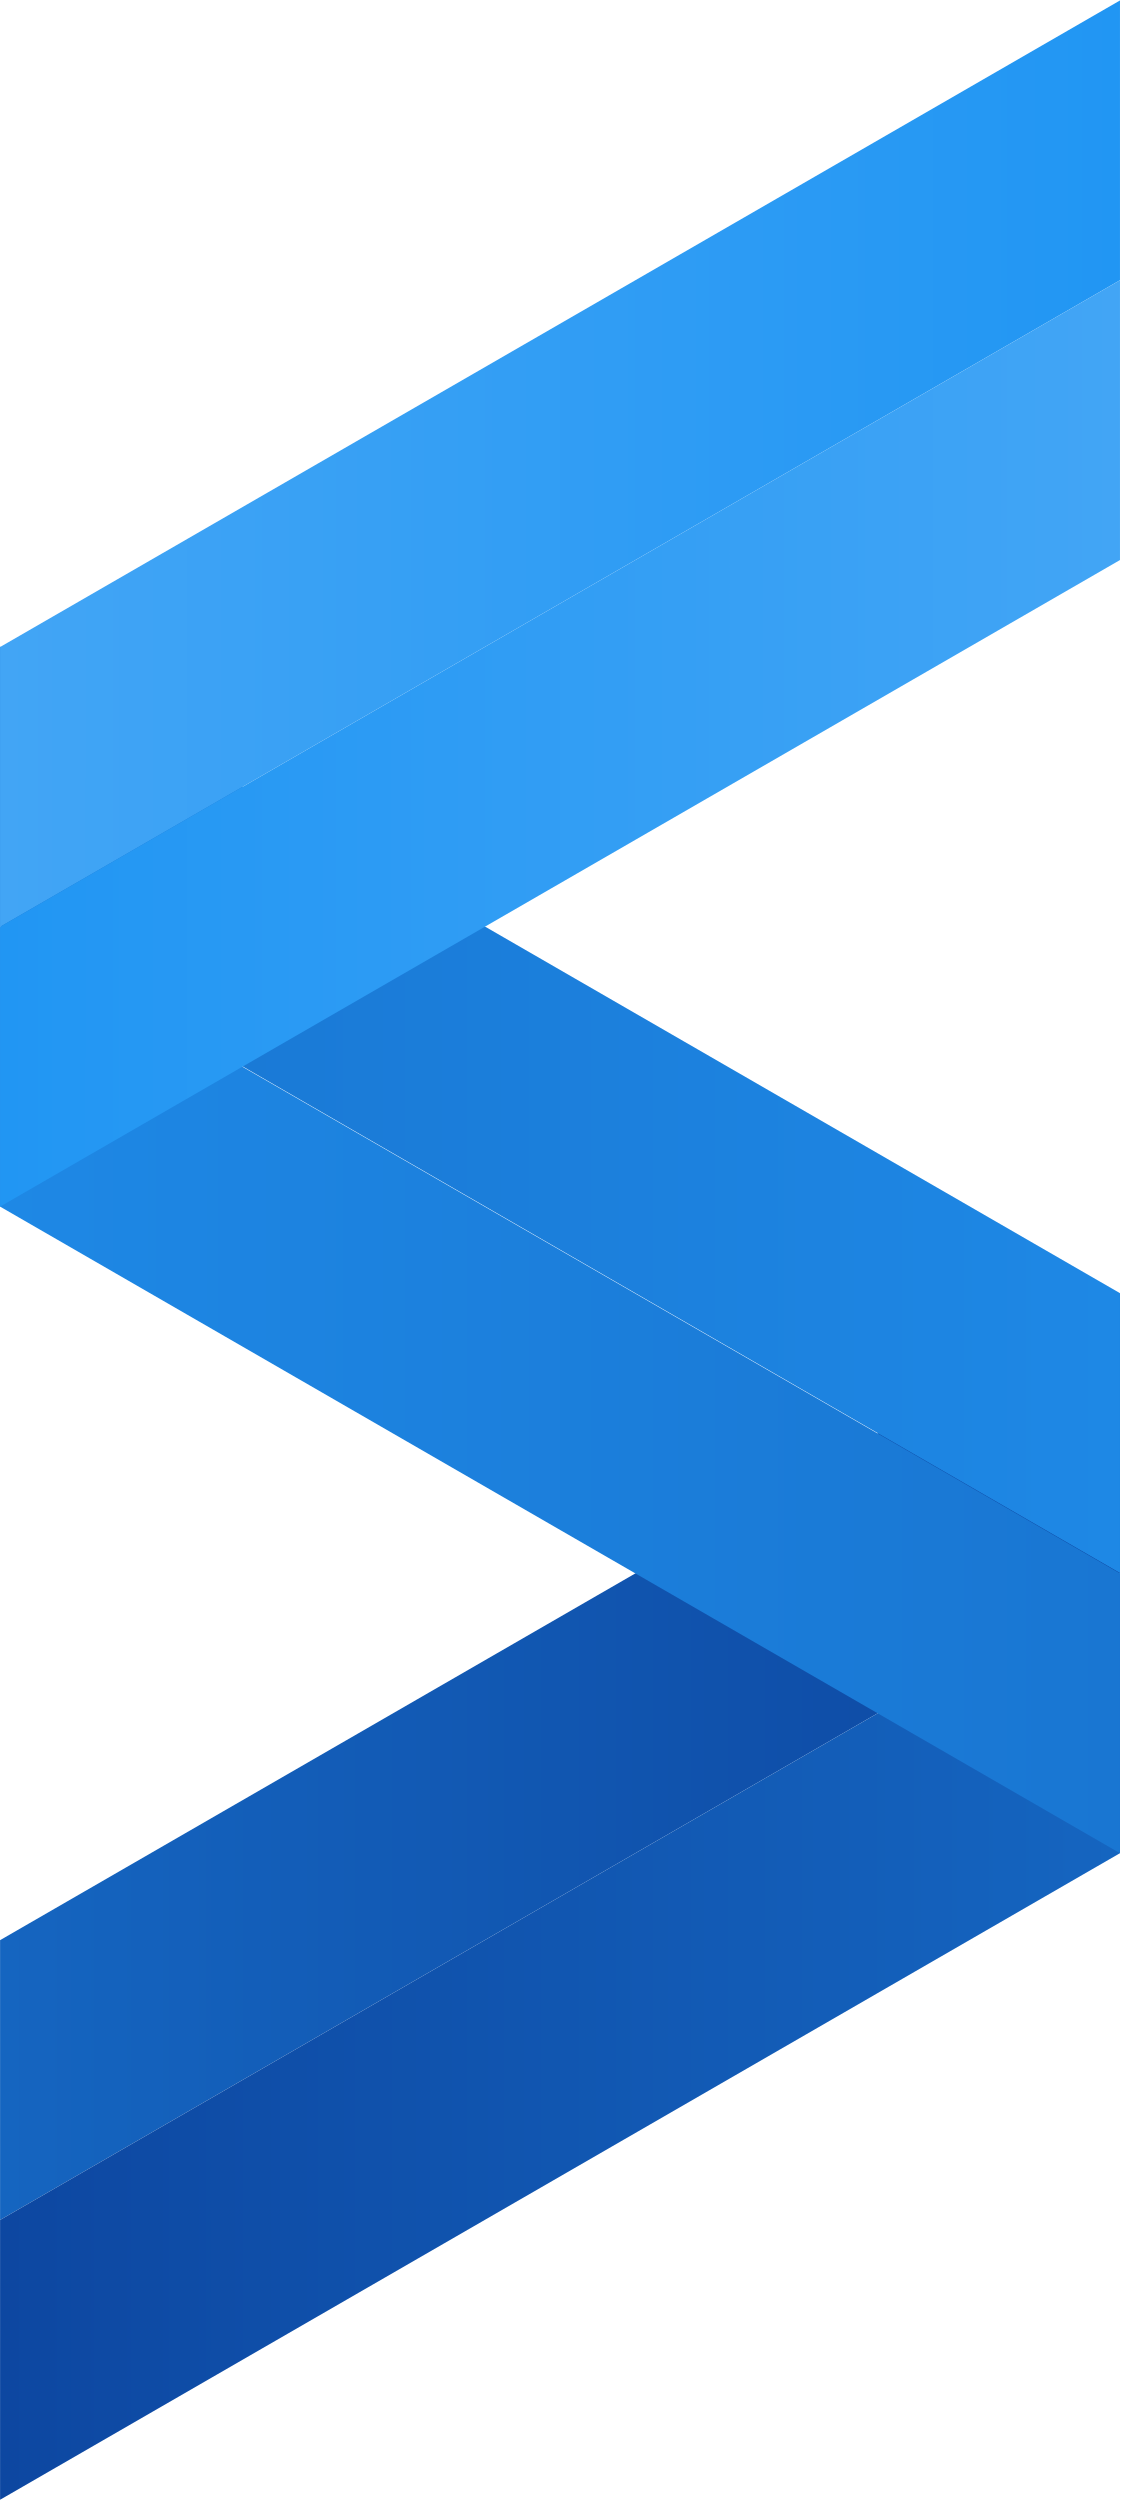
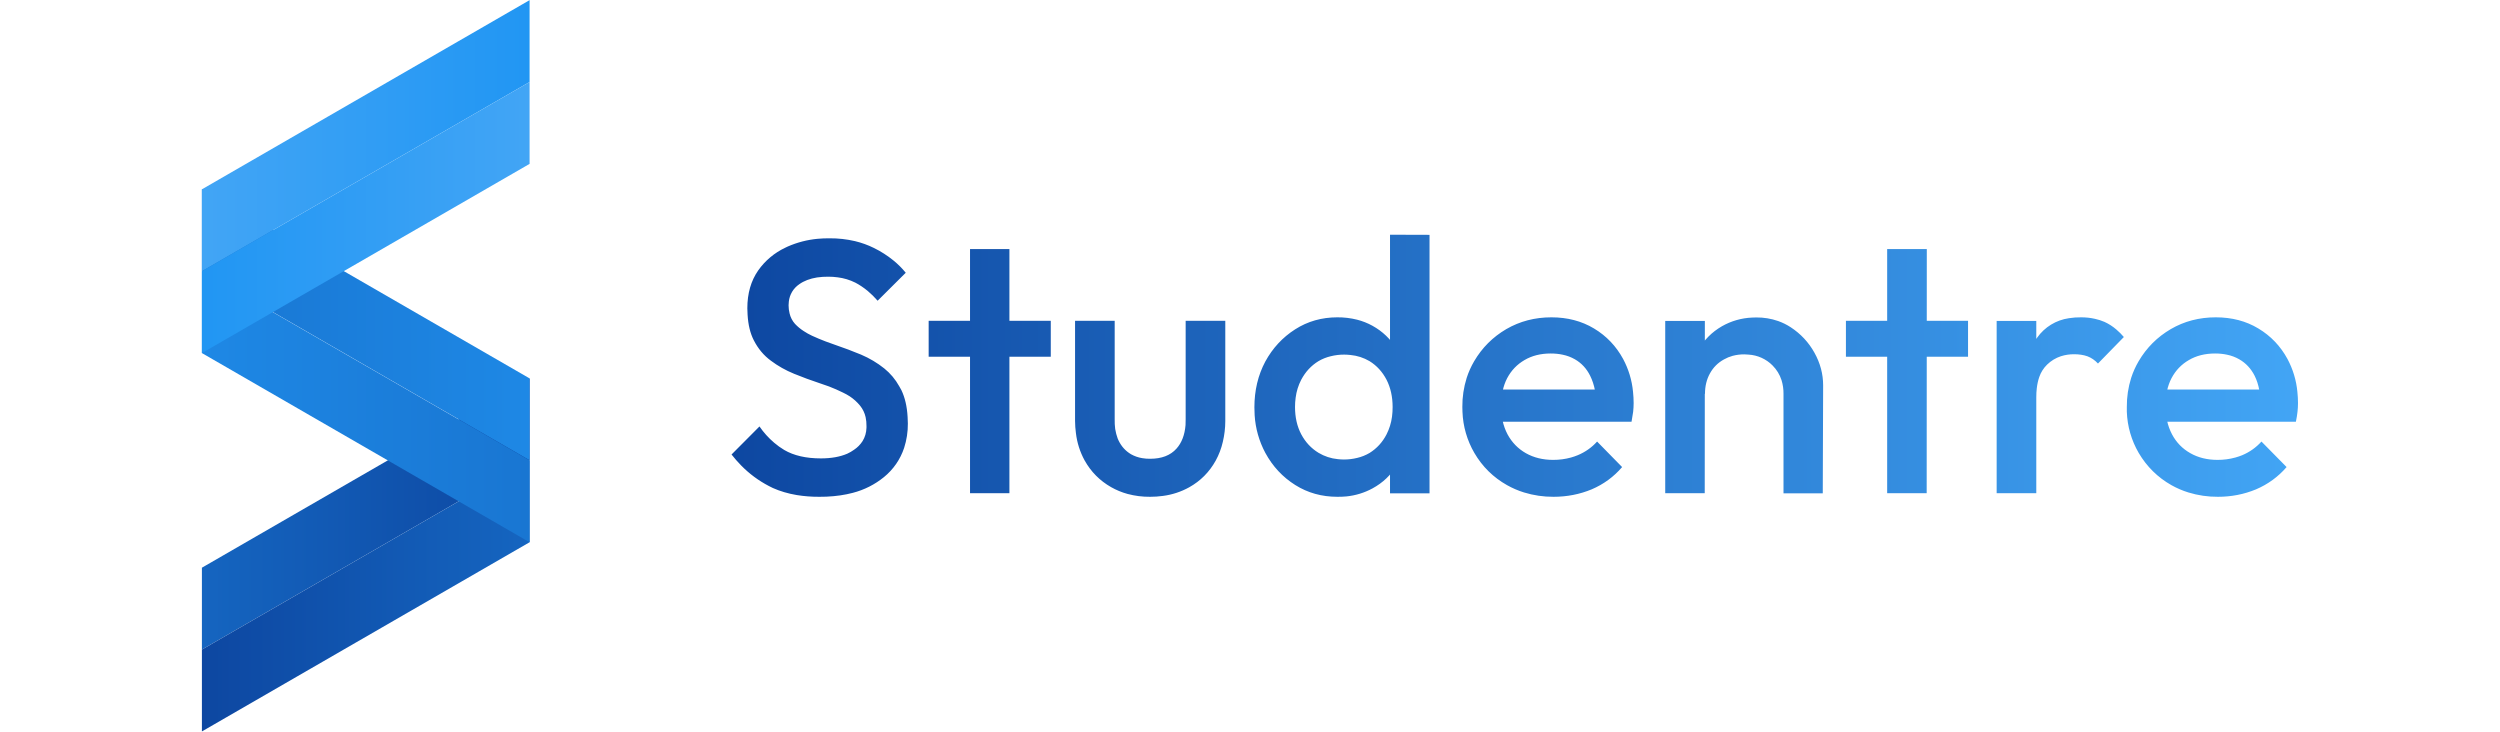
- <svg xmlns="http://www.w3.org/2000/svg" xmlns:xlink="http://www.w3.org/1999/xlink" width="10" height="22.321" viewBox="0 0 2.646 5.906">
+ <svg xmlns="http://www.w3.org/2000/svg" xmlns:xlink="http://www.w3.org/1999/xlink" width="76.284" height="22.321" viewBox="0 0 20.185 5.906">
  <defs>
    <linearGradient id="d">
      <stop style="stop-color:#1565c0;stop-opacity:1" offset="0" />
      <stop style="stop-color:#0d47a1;stop-opacity:1" offset="1" />
    </linearGradient>
    <linearGradient id="e">
      <stop style="stop-color:#0d47a1;stop-opacity:1" offset="0" />
      <stop style="stop-color:#1565c0;stop-opacity:1" offset="1" />
    </linearGradient>
    <linearGradient id="a">
      <stop style="stop-color:#2196f3;stop-opacity:1" offset="0" />
      <stop style="stop-color:#42a5f5;stop-opacity:1" offset="1" />
    </linearGradient>
    <linearGradient id="f">
      <stop style="stop-color:#42a5f5;stop-opacity:1" offset="0" />
      <stop style="stop-color:#2196f3;stop-opacity:1" offset="1" />
    </linearGradient>
    <linearGradient id="b">
      <stop style="stop-color:#1e88e5;stop-opacity:1" offset="0" />
      <stop style="stop-color:#1976d2;stop-opacity:1" offset="1" />
    </linearGradient>
    <linearGradient id="c">
      <stop style="stop-color:#1976d2;stop-opacity:1" offset="0" />
      <stop style="stop-color:#1e88e5;stop-opacity:1" offset="1" />
    </linearGradient>
-     <linearGradient xlink:href="#a" id="l" x1="2.141" y1="3.689" x2="5.196" y2="3.689" gradientUnits="userSpaceOnUse" />
-     <linearGradient xlink:href="#b" id="i" x1="-5.196" y1=".886" x2="-2.141" y2=".886" gradientUnits="userSpaceOnUse" />
-     <linearGradient xlink:href="#c" id="k" x1="-5.196" y1="1.548" x2="-2.141" y2="1.548" gradientUnits="userSpaceOnUse" />
-     <linearGradient xlink:href="#d" id="g" x1="2.141" y1="6.083" x2="5.196" y2="6.083" gradientUnits="userSpaceOnUse" />
-     <linearGradient xlink:href="#e" id="h" x1="2.141" y1="6.744" x2="5.196" y2="6.744" gradientUnits="userSpaceOnUse" />
-     <linearGradient xlink:href="#f" id="j" gradientUnits="userSpaceOnUse" x1="2.141" y1="3.027" x2="5.196" y2="3.027" />
+     <linearGradient xlink:href="#a" id="m" x1="2.141" y1="3.689" x2="5.196" y2="3.689" gradientUnits="userSpaceOnUse" />
+     <linearGradient xlink:href="#b" id="j" x1="-5.196" y1=".886" x2="-2.141" y2=".886" gradientUnits="userSpaceOnUse" />
+     <linearGradient xlink:href="#c" id="l" x1="-5.196" y1="1.548" x2="-2.141" y2="1.548" gradientUnits="userSpaceOnUse" />
+     <linearGradient xlink:href="#d" id="h" x1="2.141" y1="6.083" x2="5.196" y2="6.083" gradientUnits="userSpaceOnUse" />
+     <linearGradient xlink:href="#e" id="i" x1="2.141" y1="6.744" x2="5.196" y2="6.744" gradientUnits="userSpaceOnUse" />
+     <linearGradient xlink:href="#f" id="k" gradientUnits="userSpaceOnUse" x1="2.141" y1="3.027" x2="5.196" y2="3.027" />
+     <linearGradient xlink:href="#g" id="n" x1="0" y1="36.973" x2="437.304" y2="36.973" gradientUnits="userSpaceOnUse" gradientTransform="matrix(.029 0 0 .029 5.888 1.88)" />
+     <linearGradient id="g">
+       <stop style="stop-color:#0d47a1;stop-opacity:1" offset="0" />
+       <stop style="stop-color:#42a5f5;stop-opacity:1" offset="1" />
+     </linearGradient>
  </defs>
-   <g transform="translate(-1.854 -.098)">
-     <path style="fill:url(#g);fill-opacity:1;stroke-width:0" transform="skewY(-30) scale(.86603 1)" d="M2.141 5.752h3.055v.661H2.141z" />
-     <path style="fill:url(#h);fill-opacity:1;stroke-width:0" transform="skewY(-30) scale(.86603 1)" d="M2.141 6.413h3.055v.661H2.141z" />
-     <path style="fill:url(#i);fill-opacity:1;stroke-width:0" transform="skewY(30) scale(-.86603 1)" d="M-5.196.555h3.055v.661h-3.055z" />
-     <rect style="fill:url(#j);fill-opacity:1;stroke-width:0" width="3.055" height=".661" x="2.141" y="2.697" transform="skewY(-30) scale(.86603 1)" ry="0" />
-     <path style="fill:url(#k);fill-opacity:1;stroke-width:0" transform="skewY(30) scale(-.86603 1)" d="M-5.196 1.217h3.055v.661h-3.055z" />
-     <path style="fill:url(#l);fill-opacity:1;stroke-width:0" transform="skewY(-30) scale(.86603 1)" d="M2.141 3.358h3.055v.661H2.141z" />
+   <g transform="translate(-.224 -.098)">
+     <path style="fill:url(#h);fill-opacity:1;stroke-width:0" transform="skewY(-30) scale(.86603 1)" d="M2.141 5.752h3.055v.661H2.141Z" />
+     <path style="fill:url(#i);fill-opacity:1;stroke-width:0" transform="skewY(-30) scale(.86603 1)" d="M2.141 6.413h3.055v.661H2.141Z" />
+     <path style="fill:url(#j);fill-opacity:1;stroke-width:0" transform="skewY(30) scale(-.86603 1)" d="M-5.196.555h3.055v.661h-3.055z" />
+     <rect style="fill:url(#k);fill-opacity:1;stroke-width:0" width="3.055" height=".661" x="2.141" y="2.697" transform="skewY(-30) scale(.86603 1)" ry="0" />
+     <path style="fill:url(#l);fill-opacity:1;stroke-width:0" transform="skewY(30) scale(-.86603 1)" d="M-5.196 1.217h3.055v.661h-3.055z" />
+     <path style="fill:url(#m);fill-opacity:1;stroke-width:0" transform="skewY(-30) scale(.86603 1)" d="M2.141 3.358h3.055v.661H2.141Z" />
  </g>
+   <path d="M13.173 3.405H12.03v-.26h.977l-.118.104a.687.687 0 0 0-.011-.097q-.013-.066-.039-.118-.043-.087-.123-.133a.328.328 0 0 0-.098-.037q-.045-.01-.098-.01-.121 0-.211.053-.09.052-.14.146-.049.094-.049.225a.553.553 0 0 0 .012.119.433.433 0 0 0 .04.11q.053.098.148.152.096.054.22.054a.535.535 0 0 0 .144-.019.481.481 0 0 0 .055-.019q.091-.038.156-.11l.202.206q-.101.118-.246.18-.145.06-.308.06a.794.794 0 0 1-.238-.035.707.707 0 0 1-.137-.059q-.167-.094-.264-.26a.71.71 0 0 1-.096-.332.85.85 0 0 1-.001-.039.76.76 0 0 1 .035-.235.682.682 0 0 1 .06-.134q.096-.164.26-.26.164-.095.364-.095.194 0 .344.09.15.09.235.246a.7.7 0 0 1 .08.265.87.87 0 0 1 .005.092q0 .034-.004.07l-.013.08zm5.364 0h-1.142v-.26h.977l-.119.104a.687.687 0 0 0-.011-.097q-.012-.066-.038-.118-.044-.087-.124-.133a.328.328 0 0 0-.098-.037q-.045-.01-.097-.01-.122 0-.212.053-.09.052-.14.146-.049.094-.049.225a.553.553 0 0 0 .013.119.433.433 0 0 0 .04.11q.052.098.148.152.095.054.22.054a.535.535 0 0 0 .143-.019.481.481 0 0 0 .056-.019q.09-.038.155-.11l.203.206q-.102.118-.247.18-.145.06-.307.06a.794.794 0 0 1-.239-.035.707.707 0 0 1-.137-.059q-.166-.094-.264-.26a.71.71 0 0 1-.096-.332.85.85 0 0 1 0-.039.76.76 0 0 1 .035-.235.682.682 0 0 1 .06-.134q.096-.164.26-.26.163-.095.363-.095.195 0 .344.09.15.09.235.246a.7.7 0 0 1 .08.265.87.87 0 0 1 .005.092q0 .034-.004.07-.004.037-.013.08zm-12.63.264.225-.226a.67.67 0 0 0 .118.131.587.587 0 0 0 .082.059q.116.068.296.068.125 0 .213-.038a.33.33 0 0 0 .055-.032.237.237 0 0 0 .068-.069q.03-.048.032-.109a.287.287 0 0 0 0-.013.322.322 0 0 0-.007-.072.224.224 0 0 0-.045-.093.376.376 0 0 0-.083-.075.478.478 0 0 0-.054-.03 1.32 1.32 0 0 0-.114-.05 1.598 1.598 0 0 0-.075-.026q-.103-.034-.206-.076-.103-.042-.188-.106-.086-.063-.138-.165-.043-.084-.05-.206a.858.858 0 0 1-.002-.052q0-.18.088-.306A.558.558 0 0 1 6.34 2a.67.67 0 0 1 .021-.01.784.784 0 0 1 .24-.062.961.961 0 0 1 .097-.004.875.875 0 0 1 .206.023.724.724 0 0 1 .152.055.822.822 0 0 1 .159.102.69.69 0 0 1 .098.098l-.227.226a.749.749 0 0 0-.08-.079q-.05-.041-.1-.067a.44.44 0 0 0-.143-.043.56.56 0 0 0-.074-.005.603.603 0 0 0-.092.006q-.087.014-.144.055a.194.194 0 0 0-.084.14.259.259 0 0 0-.002.03.268.268 0 0 0 .008.065.19.19 0 0 0 .044.085.372.372 0 0 0 .07.058.509.509 0 0 0 .068.038 1.809 1.809 0 0 0 .11.046 2.244 2.244 0 0 0 .078.028q.103.035.207.078.103.044.188.112a.488.488 0 0 1 .12.143.581.581 0 0 1 .018.032q.043.09.05.216a.926.926 0 0 1 .002.054.622.622 0 0 1-.03.196.51.51 0 0 1-.163.236.659.659 0 0 1-.251.127q-.098.026-.214.031a1.277 1.277 0 0 1-.056.001 1.113 1.113 0 0 1-.183-.014q-.106-.018-.193-.057a.661.661 0 0 1-.032-.016.884.884 0 0 1-.224-.166 1.095 1.095 0 0 1-.078-.089ZM8.68 3.4V2.59h.32v.795a.516.516 0 0 0 .004.078q.007.042.02.077a.295.295 0 0 0 .008.018q.034.07.099.109a.276.276 0 0 0 .091.032.37.37 0 0 0 .064.005q.14 0 .213-.082.063-.07.073-.19a.573.573 0 0 0 .001-.047V2.59h.32v.81a.735.735 0 0 1-.02.168.584.584 0 0 1-.058.152q-.077.138-.213.214a.593.593 0 0 1-.213.07.76.76 0 0 1-.103.007.682.682 0 0 1-.182-.023.579.579 0 0 1-.133-.055q-.137-.078-.214-.216a.605.605 0 0 1-.07-.22.766.766 0 0 1-.007-.098Zm6.037.583H14.4V3.18a.358.358 0 0 0-.016-.111.297.297 0 0 0-.072-.118.297.297 0 0 0-.194-.088.403.403 0 0 0-.034-.002.362.362 0 0 0-.095.012.307.307 0 0 0-.07.029q-.073.04-.113.113-.04.072-.04.165l-.125-.07a.623.623 0 0 1 .02-.159.52.52 0 0 1 .05-.123q.069-.123.192-.194a.536.536 0 0 1 .244-.07.644.644 0 0 1 .033-.001.523.523 0 0 1 .177.029.477.477 0 0 1 .101.05q.122.08.192.206t.07.263zm-3.175-2.087v2.087h-.319v-.374l.055-.339-.055-.336V1.895ZM8.15 3.982h-.318V2.011h.318zm7.406 0h-.319V2.011h.32zm-4.207-.896v.4a.548.548 0 0 1-.025.168.488.488 0 0 1-.046.102q-.071.119-.196.187a.558.558 0 0 1-.211.065.694.694 0 0 1-.073.003q-.189 0-.34-.095-.153-.096-.242-.26a.742.742 0 0 1-.086-.304.892.892 0 0 1-.002-.063q0-.205.088-.37.089-.163.241-.26t.34-.097a.635.635 0 0 1 .16.019.526.526 0 0 1 .124.049q.123.068.195.187a.498.498 0 0 1 .072.232.604.604 0 0 1 0 .037zm2.415.896h-.319V2.591h.32zm2.677 0h-.32V2.591h.32zm-5.59-.272a.445.445 0 0 0 .107-.013.357.357 0 0 0 .1-.04q.088-.055.137-.15a.44.44 0 0 0 .044-.142.566.566 0 0 0 .005-.079q0-.124-.049-.22-.05-.096-.137-.15a.37.37 0 0 0-.155-.05.466.466 0 0 0-.05-.003.445.445 0 0 0-.108.013.357.357 0 0 0-.1.04q-.088.054-.139.15a.433.433 0 0 0-.045.145.552.552 0 0 0-.005.075q0 .125.05.22.051.096.14.15a.37.37 0 0 0 .155.051.466.466 0 0 0 .05.003zm-2.367-.83h-.986v-.29h.986Zm7.406 0h-.986v-.29h.986zm.55.328-.11-.055a.971.971 0 0 1 .016-.177q.019-.104.063-.187a.542.542 0 0 1 .039-.063.38.38 0 0 1 .257-.157.588.588 0 0 1 .098-.007.498.498 0 0 1 .111.012.414.414 0 0 1 .078.025.405.405 0 0 1 .095.061.545.545 0 0 1 .061.061l-.209.214q-.037-.04-.084-.058a.264.264 0 0 0-.053-.013.362.362 0 0 0-.054-.004.347.347 0 0 0-.108.016.288.288 0 0 0-.112.068.256.256 0 0 0-.063.1q-.014.04-.02.09a.625.625 0 0 0-.004.074z" vector-effect="non-scaling-stroke" font-size="12" style="fill:url(#n);fill-opacity:1;stroke:none;stroke-width:.027;stroke-miterlimit:4;stroke-dasharray:none;stroke-opacity:1" />
</svg>
